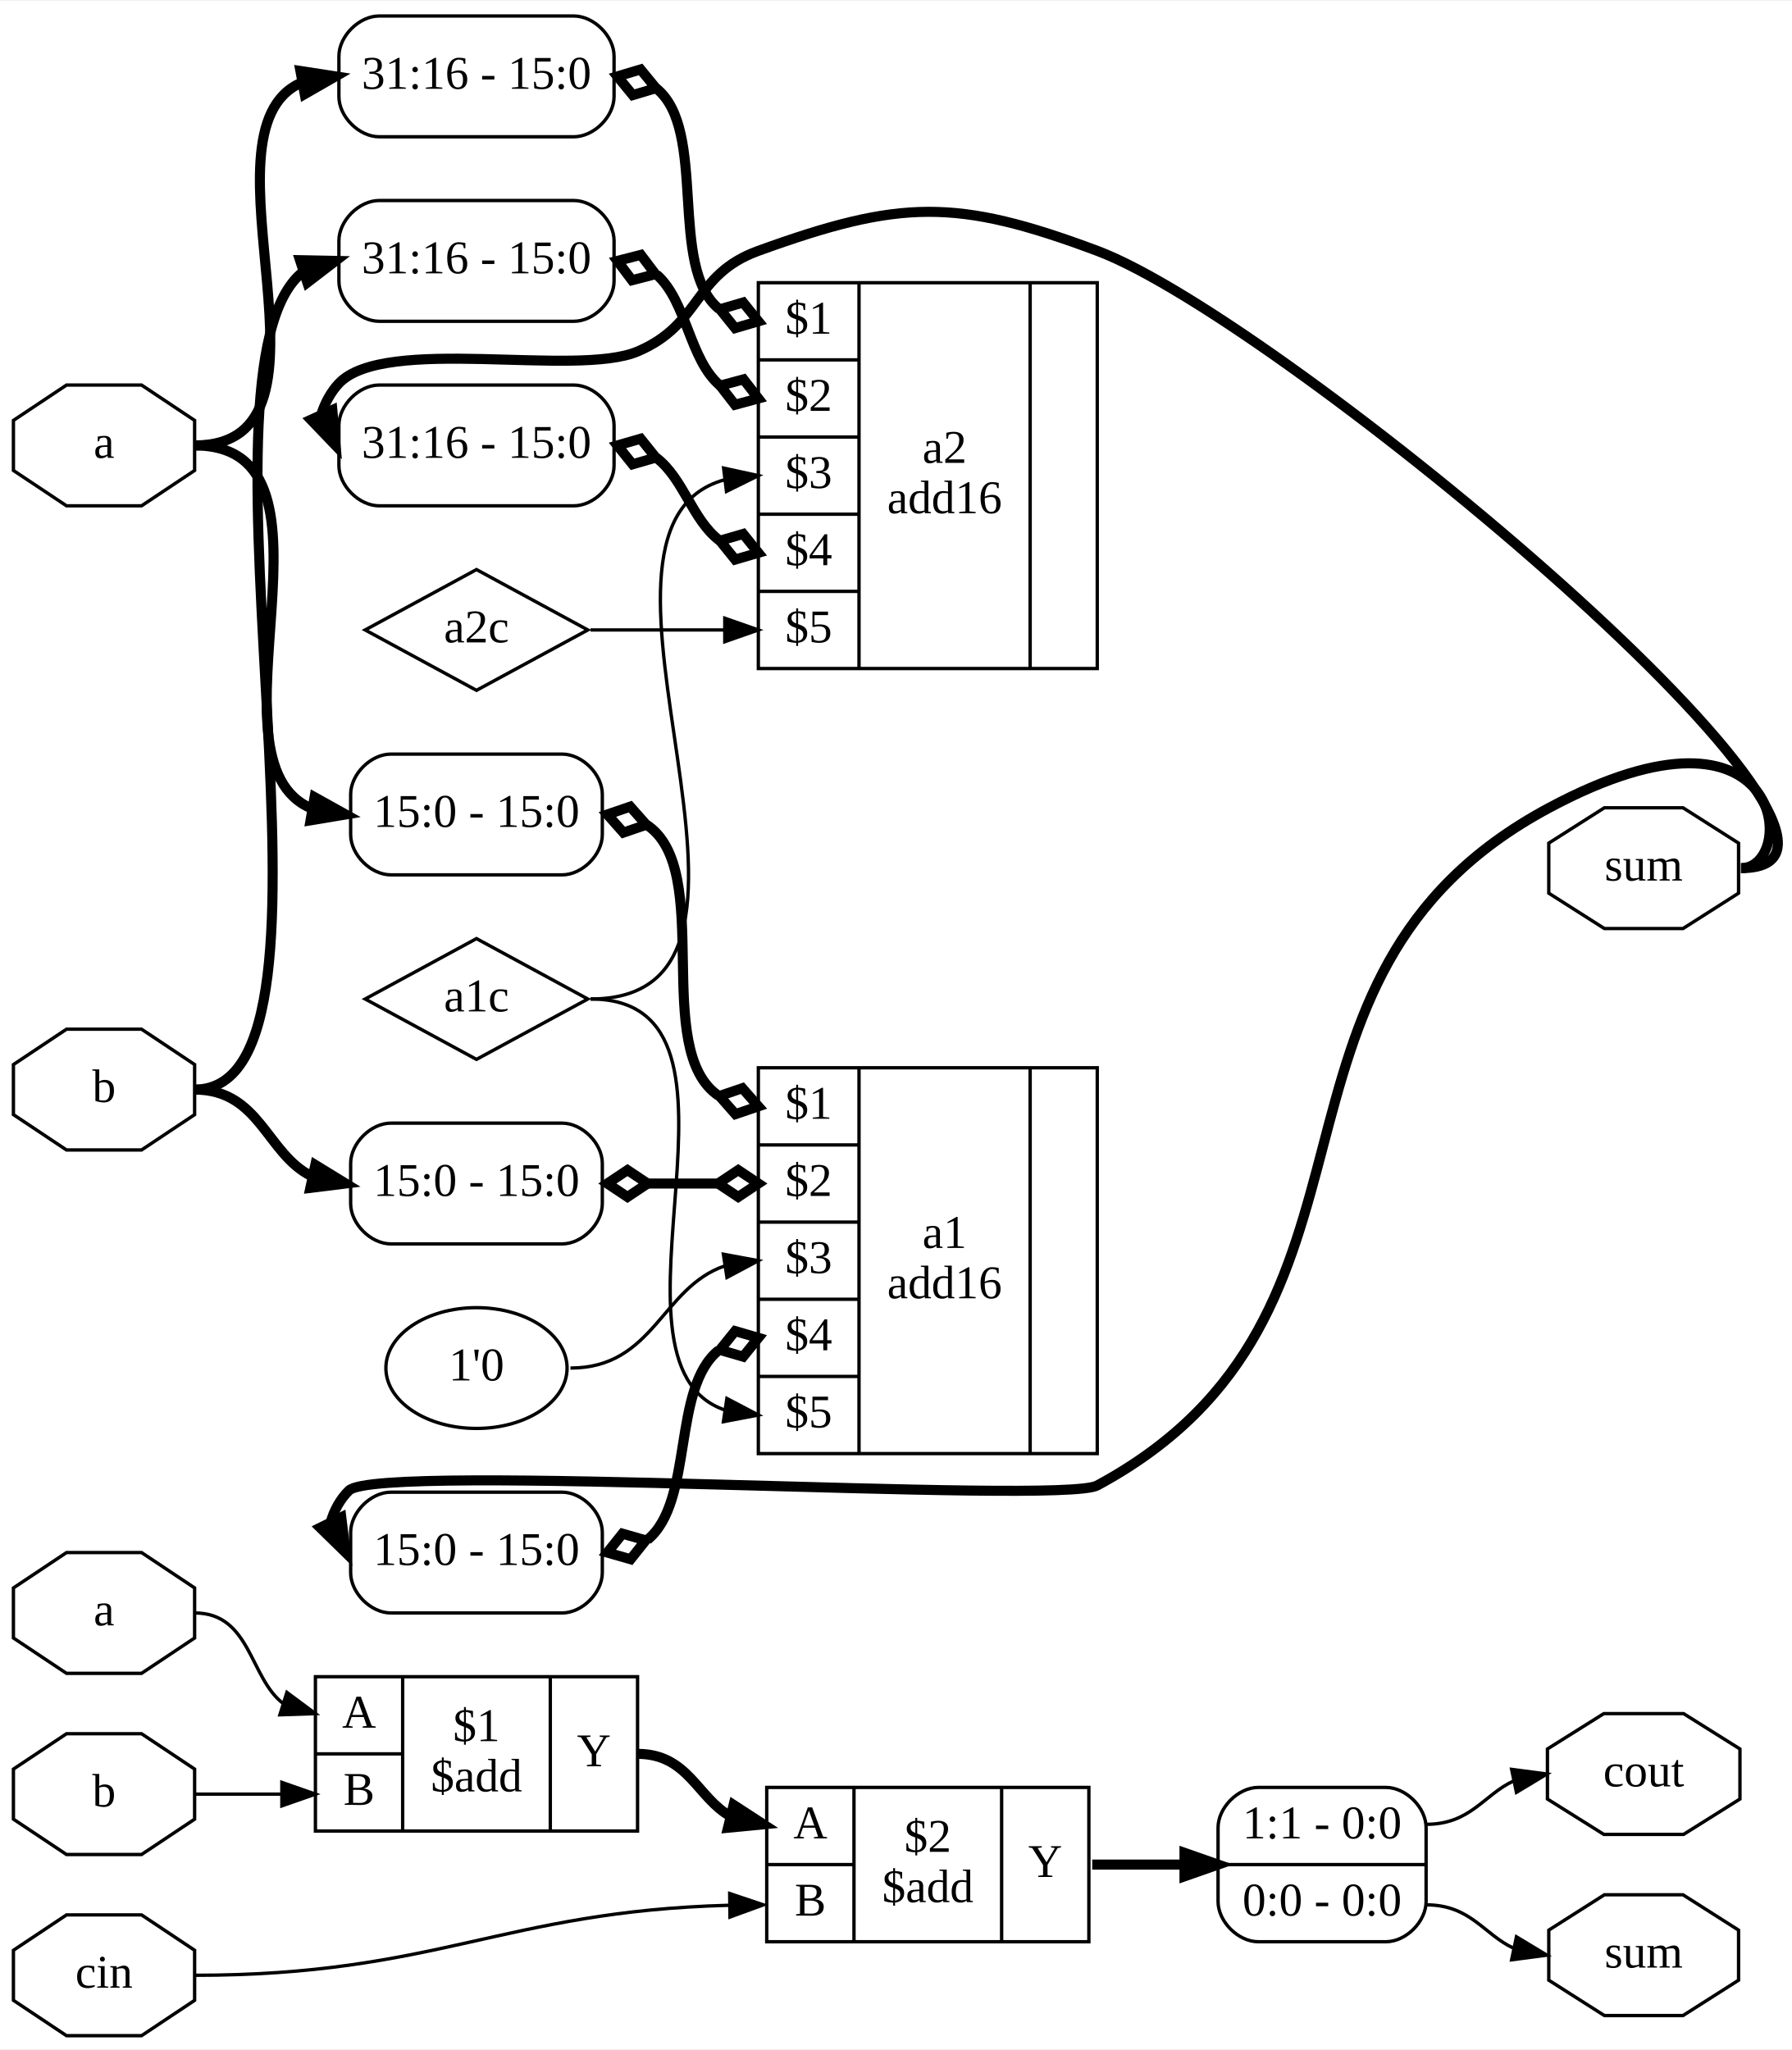
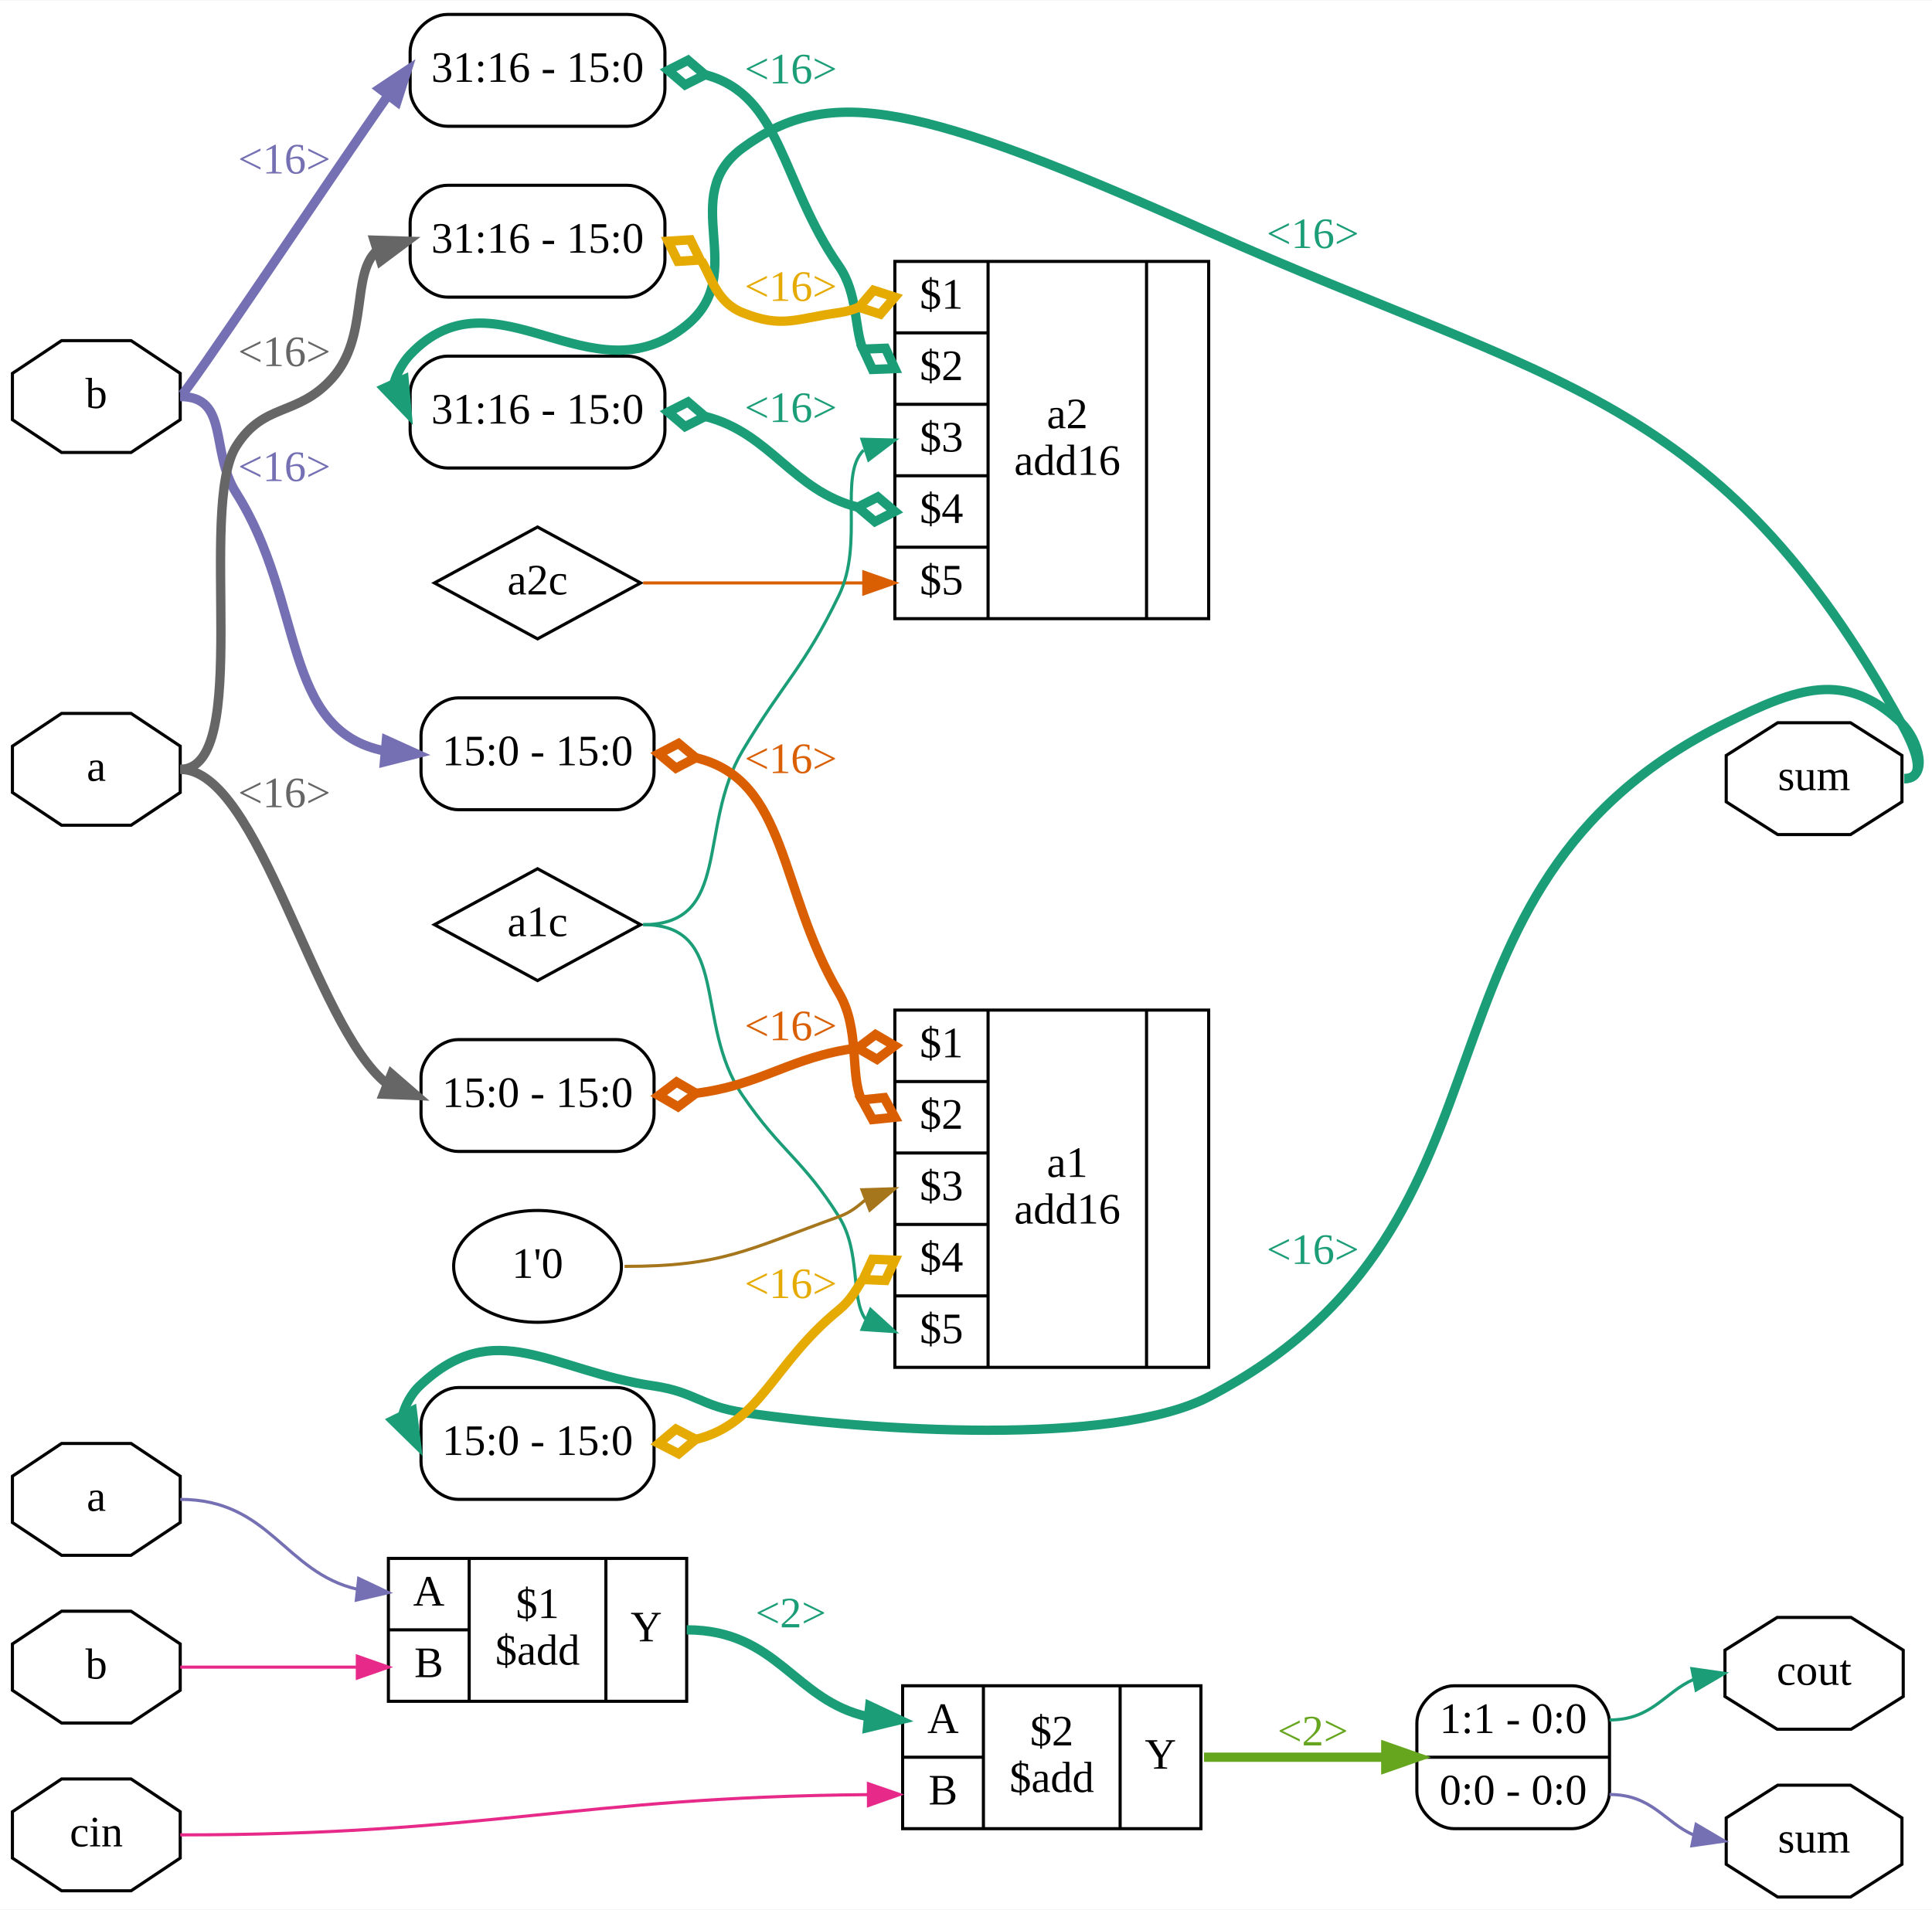
- <svg xmlns="http://www.w3.org/2000/svg" width="534pt" height="611pt" viewBox="0.00 0.00 534.03 610.50">
-   <g id="graph0" class="graph" transform="scale(1 1) rotate(0) translate(4 606.5)">
-     <polygon fill="white" stroke="transparent" points="-4,4 -4,-606.5 530.03,-606.5 530.03,4 -4,4" />
+ <svg xmlns="http://www.w3.org/2000/svg" width="622pt" height="615pt" viewBox="0.00 0.00 621.79 614.50">
+   <g id="graph0" class="graph" transform="scale(1 1) rotate(0) translate(4 610.5)">
+     <polygon fill="white" stroke="transparent" points="-4,4 -4,-610.5 617.79,-610.5 617.79,4 -4,4" />
    <g id="node1" class="node">
-       <polygon fill="none" stroke="black" points="54,-10.54 54,-25.46 38.18,-36 15.82,-36 0,-25.46 0,-10.54 15.82,0 38.18,0 54,-10.54" />
-       <text text-anchor="middle" x="27" y="-14.3" font-family="Times New Roman,serif" font-size="14.00">cin</text>
+       <polygon fill="none" stroke="black" points="54,-12.54 54,-27.46 38.18,-38 15.82,-38 0,-27.46 0,-12.54 15.82,-2 38.18,-2 54,-12.54" />
+       <text text-anchor="middle" x="27" y="-16.3" font-family="Times New Roman,serif" font-size="14.00">cin</text>
    </g>
    <g id="node6" class="node">
-       <polygon fill="none" stroke="black" points="224.5,-28 224.5,-74 320.5,-74 320.5,-28 224.5,-28" />
-       <text text-anchor="middle" x="237.5" y="-58.8" font-family="Times New Roman,serif" font-size="14.00">A</text>
-       <polyline fill="none" stroke="black" points="224.5,-51 250.5,-51 " />
-       <text text-anchor="middle" x="237.5" y="-35.8" font-family="Times New Roman,serif" font-size="14.00">B</text>
-       <polyline fill="none" stroke="black" points="250.5,-28 250.5,-74 " />
-       <text text-anchor="middle" x="272.5" y="-54.8" font-family="Times New Roman,serif" font-size="14.00">$2</text>
-       <text text-anchor="middle" x="272.5" y="-39.8" font-family="Times New Roman,serif" font-size="14.00">$add</text>
-       <polyline fill="none" stroke="black" points="294.5,-28 294.5,-74 " />
-       <text text-anchor="middle" x="307.5" y="-47.3" font-family="Times New Roman,serif" font-size="14.00">Y</text>
+       <polygon fill="none" stroke="black" points="286.5,-22 286.5,-68 382.5,-68 382.5,-22 286.5,-22" />
+       <text text-anchor="middle" x="299.5" y="-52.8" font-family="Times New Roman,serif" font-size="14.00">A</text>
+       <polyline fill="none" stroke="black" points="286.5,-45 312.5,-45 " />
+       <text text-anchor="middle" x="299.5" y="-29.8" font-family="Times New Roman,serif" font-size="14.00">B</text>
+       <polyline fill="none" stroke="black" points="312.5,-22 312.5,-68 " />
+       <text text-anchor="middle" x="334.5" y="-48.8" font-family="Times New Roman,serif" font-size="14.00">$2</text>
+       <text text-anchor="middle" x="334.5" y="-33.8" font-family="Times New Roman,serif" font-size="14.00">$add</text>
+       <polyline fill="none" stroke="black" points="356.5,-22 356.5,-68 " />
+       <text text-anchor="middle" x="369.5" y="-41.3" font-family="Times New Roman,serif" font-size="14.00">Y</text>
    </g>
    <g id="edge1" class="edge">
-       <path fill="none" stroke="black" d="M54,-18C126.35,-18 145.81,-37.08 213.2,-38.87" />
-       <polygon fill="black" stroke="black" points="213.46,-42.37 223.5,-39 213.55,-35.37 213.46,-42.37" />
+       <path fill="none" stroke="#e7298a" d="M54,-20C153.63,-20 180.68,-32.15 275.49,-32.96" />
+       <polygon fill="#e7298a" stroke="#e7298a" points="275.49,-36.46 285.5,-33 275.51,-29.46 275.49,-36.46" />
    </g>
    <g id="node2" class="node">
-       <polygon fill="none" stroke="black" points="54,-64.54 54,-79.46 38.18,-90 15.82,-90 0,-79.46 0,-64.54 15.82,-54 38.18,-54 54,-64.54" />
-       <text text-anchor="middle" x="27" y="-68.3" font-family="Times New Roman,serif" font-size="14.00">b</text>
+       <polygon fill="none" stroke="black" points="54,-66.54 54,-81.46 38.18,-92 15.82,-92 0,-81.46 0,-66.54 15.82,-56 38.18,-56 54,-66.54" />
+       <text text-anchor="middle" x="27" y="-70.3" font-family="Times New Roman,serif" font-size="14.00">b</text>
    </g>
    <g id="node7" class="node">
-       <polygon fill="none" stroke="black" points="90,-61 90,-107 186,-107 186,-61 90,-61" />
-       <text text-anchor="middle" x="103" y="-91.8" font-family="Times New Roman,serif" font-size="14.00">A</text>
-       <polyline fill="none" stroke="black" points="90,-84 116,-84 " />
-       <text text-anchor="middle" x="103" y="-68.8" font-family="Times New Roman,serif" font-size="14.00">B</text>
-       <polyline fill="none" stroke="black" points="116,-61 116,-107 " />
-       <text text-anchor="middle" x="138" y="-87.8" font-family="Times New Roman,serif" font-size="14.00">$1</text>
-       <text text-anchor="middle" x="138" y="-72.8" font-family="Times New Roman,serif" font-size="14.00">$add</text>
-       <polyline fill="none" stroke="black" points="160,-61 160,-107 " />
-       <text text-anchor="middle" x="173" y="-80.3" font-family="Times New Roman,serif" font-size="14.00">Y</text>
+       <polygon fill="none" stroke="black" points="121,-63 121,-109 217,-109 217,-63 121,-63" />
+       <text text-anchor="middle" x="134" y="-93.8" font-family="Times New Roman,serif" font-size="14.00">A</text>
+       <polyline fill="none" stroke="black" points="121,-86 147,-86 " />
+       <text text-anchor="middle" x="134" y="-70.8" font-family="Times New Roman,serif" font-size="14.00">B</text>
+       <polyline fill="none" stroke="black" points="147,-63 147,-109 " />
+       <text text-anchor="middle" x="169" y="-89.8" font-family="Times New Roman,serif" font-size="14.00">$1</text>
+       <text text-anchor="middle" x="169" y="-74.8" font-family="Times New Roman,serif" font-size="14.00">$add</text>
+       <polyline fill="none" stroke="black" points="191,-63 191,-109 " />
+       <text text-anchor="middle" x="204" y="-82.3" font-family="Times New Roman,serif" font-size="14.00">Y</text>
    </g>
    <g id="edge2" class="edge">
-       <path fill="none" stroke="black" d="M54,-72C66,-72 71.25,-72 79.87,-72" />
-       <polygon fill="black" stroke="black" points="80,-75.5 90,-72 80,-68.5 80,-75.5" />
+       <path fill="none" stroke="#e7298a" d="M54,-74C80.06,-74 89.01,-74 110.79,-74" />
+       <polygon fill="#e7298a" stroke="#e7298a" points="111,-77.5 121,-74 111,-70.5 111,-77.5" />
    </g>
    <g id="node3" class="node">
-       <polygon fill="none" stroke="black" points="54,-118.54 54,-133.46 38.18,-144 15.82,-144 0,-133.46 0,-118.54 15.82,-108 38.18,-108 54,-118.54" />
-       <text text-anchor="middle" x="27" y="-122.3" font-family="Times New Roman,serif" font-size="14.00">a</text>
+       <polygon fill="none" stroke="black" points="54,-120.54 54,-135.46 38.18,-146 15.82,-146 0,-135.46 0,-120.54 15.82,-110 38.18,-110 54,-120.54" />
+       <text text-anchor="middle" x="27" y="-124.3" font-family="Times New Roman,serif" font-size="14.00">a</text>
    </g>
    <g id="edge3" class="edge">
-       <path fill="none" stroke="black" d="M54,-126C70.76,-126 70.37,-106.57 80.43,-98.99" />
-       <polygon fill="black" stroke="black" points="81.5,-102.32 90,-96 79.41,-95.64 81.5,-102.32" />
+       <path fill="none" stroke="#7570b3" d="M54,-128C82.93,-128 87.58,-104.41 111.01,-99.07" />
+       <polygon fill="#7570b3" stroke="#7570b3" points="111.43,-102.54 121,-98 110.68,-95.58 111.43,-102.54" />
    </g>
    <g id="node4" class="node">
-       <polygon fill="none" stroke="black" points="514.53,-70.54 514.53,-85.46 497.73,-96 473.96,-96 457.16,-85.46 457.16,-70.54 473.96,-60 497.73,-60 514.53,-70.54" />
-       <text text-anchor="middle" x="485.84" y="-74.3" font-family="Times New Roman,serif" font-size="14.00">cout</text>
+       <polygon fill="none" stroke="black" points="608.53,-64.54 608.53,-79.46 591.73,-90 567.96,-90 551.16,-79.46 551.16,-64.54 567.96,-54 591.73,-54 608.53,-64.54" />
+       <text text-anchor="middle" x="579.84" y="-68.3" font-family="Times New Roman,serif" font-size="14.00">cout</text>
    </g>
    <g id="node5" class="node">
-       <polygon fill="none" stroke="black" points="514.12,-16.54 514.12,-31.46 497.56,-42 474.13,-42 457.56,-31.46 457.56,-16.54 474.13,-6 497.56,-6 514.12,-16.54" />
-       <text text-anchor="middle" x="485.84" y="-20.3" font-family="Times New Roman,serif" font-size="14.00">sum</text>
+       <polygon fill="none" stroke="black" points="608.12,-10.54 608.12,-25.46 591.56,-36 568.13,-36 551.56,-25.46 551.56,-10.54 568.13,0 591.56,0 608.12,-10.54" />
+       <text text-anchor="middle" x="579.84" y="-14.3" font-family="Times New Roman,serif" font-size="14.00">sum</text>
    </g>
    <g id="node8" class="node">
-       <path fill="none" stroke="black" d="M371,-28C371,-28 409,-28 409,-28 415,-28 421,-34 421,-40 421,-40 421,-62 421,-62 421,-68 415,-74 409,-74 409,-74 371,-74 371,-74 365,-74 359,-68 359,-62 359,-62 359,-40 359,-40 359,-34 365,-28 371,-28" />
-       <text text-anchor="middle" x="390" y="-58.8" font-family="Times New Roman,serif" font-size="14.00">1:1 - 0:0</text>
-       <polyline fill="none" stroke="black" points="359,-51 421,-51 " />
-       <text text-anchor="middle" x="390" y="-35.8" font-family="Times New Roman,serif" font-size="14.00">0:0 - 0:0</text>
+       <path fill="none" stroke="black" d="M464,-22C464,-22 502,-22 502,-22 508,-22 514,-28 514,-34 514,-34 514,-56 514,-56 514,-62 508,-68 502,-68 502,-68 464,-68 464,-68 458,-68 452,-62 452,-56 452,-56 452,-34 452,-34 452,-28 458,-22 464,-22" />
+       <text text-anchor="middle" x="483" y="-52.8" font-family="Times New Roman,serif" font-size="14.00">1:1 - 0:0</text>
+       <polyline fill="none" stroke="black" points="452,-45 514,-45 " />
+       <text text-anchor="middle" x="483" y="-29.8" font-family="Times New Roman,serif" font-size="14.00">0:0 - 0:0</text>
    </g>
    <g id="edge4" class="edge">
-       <path fill="none" stroke="black" stroke-width="3" d="M321.5,-51C334.13,-51 339.58,-51 348.74,-51" />
-       <polygon fill="black" stroke="black" stroke-width="3" points="349,-54.5 359,-51 349,-47.5 349,-54.5" />
+       <path fill="none" stroke="#66a61e" stroke-width="3" d="M383.5,-45C410.26,-45 419.38,-45 441.86,-45" />
+       <polygon fill="#66a61e" stroke="#66a61e" stroke-width="3" points="442,-48.5 452,-45 442,-41.5 442,-48.5" />
+       <text text-anchor="middle" x="418.5" y="-48.8" font-family="Times New Roman,serif" font-size="14.00" fill="#66a61e">&lt;2&gt;</text>
    </g>
    <g id="edge5" class="edge">
-       <path fill="none" stroke="black" stroke-width="3" d="M186,-84C201.07,-84 203.81,-70.92 213.68,-65.41" />
-       <polygon fill="black" stroke="black" stroke-width="3" points="214.62,-68.78 223.5,-63 212.95,-61.98 214.62,-68.78" />
+       <path fill="none" stroke="#1b9e77" stroke-width="3" d="M217,-86C246.32,-86 251.51,-63.2 275.36,-58.03" />
+       <polygon fill="#1b9e77" stroke="#1b9e77" stroke-width="3" points="275.91,-61.49 285.5,-57 275.2,-54.53 275.91,-61.49" />
+       <text text-anchor="middle" x="250.5" y="-86.8" font-family="Times New Roman,serif" font-size="14.00" fill="#1b9e77">&lt;2&gt;</text>
    </g>
    <g id="edge6" class="edge">
-       <path fill="none" stroke="black" d="M421,-63C434.27,-63 438.16,-71.79 447.04,-75.91" />
-       <polygon fill="black" stroke="black" points="446.49,-79.38 457,-78 447.93,-72.53 446.49,-79.38" />
+       <path fill="none" stroke="#1b9e77" d="M514,-57C527.72,-57 531.74,-65.97 541.06,-70.04" />
+       <polygon fill="#1b9e77" stroke="#1b9e77" points="540.51,-73.5 551,-72 541.87,-66.63 540.51,-73.5" />
    </g>
    <g id="edge7" class="edge">
-       <path fill="none" stroke="black" d="M421,-39C434.27,-39 438.16,-30.21 447.04,-26.09" />
-       <polygon fill="black" stroke="black" points="447.93,-29.47 457,-24 446.49,-22.62 447.93,-29.47" />
+       <path fill="none" stroke="#7570b3" d="M514,-33C527.72,-33 531.74,-24.03 541.06,-19.96" />
+       <polygon fill="#7570b3" stroke="#7570b3" points="541.87,-23.37 551,-18 540.51,-16.5 541.87,-23.37" />
    </g>
    <g id="node9" class="node">
-       <polygon fill="none" stroke="black" points="54,-274.54 54,-289.46 38.18,-300 15.82,-300 0,-289.46 0,-274.54 15.82,-264 38.18,-264 54,-274.54" />
-       <text text-anchor="middle" x="27" y="-278.3" font-family="Times New Roman,serif" font-size="14.00">b</text>
+       <polygon fill="none" stroke="black" points="54,-475.54 54,-490.46 38.18,-501 15.82,-501 0,-490.46 0,-475.54 15.82,-465 38.18,-465 54,-475.54" />
+       <text text-anchor="middle" x="27" y="-479.3" font-family="Times New Roman,serif" font-size="14.00">b</text>
    </g>
    <g id="node18" class="node">
-       <path fill="none" stroke="black" d="M109,-511C109,-511 167,-511 167,-511 173,-511 179,-517 179,-523 179,-523 179,-535 179,-535 179,-541 173,-547 167,-547 167,-547 109,-547 109,-547 103,-547 97,-541 97,-535 97,-535 97,-523 97,-523 97,-517 103,-511 109,-511" />
-       <text text-anchor="middle" x="138" y="-525.3" font-family="Times New Roman,serif" font-size="14.00">31:16 - 15:0</text>
+       <path fill="none" stroke="black" d="M140,-570C140,-570 198,-570 198,-570 204,-570 210,-576 210,-582 210,-582 210,-594 210,-594 210,-600 204,-606 198,-606 198,-606 140,-606 140,-606 134,-606 128,-600 128,-594 128,-594 128,-582 128,-582 128,-576 134,-570 140,-570" />
+       <text text-anchor="middle" x="169" y="-584.3" font-family="Times New Roman,serif" font-size="14.00">31:16 - 15:0</text>
    </g>
    <g id="edge13" class="edge">
-       <path fill="none" stroke="black" stroke-width="3" d="M54,-282C105.98,-282 48.98,-497.28 86.49,-525.88" />
-       <polygon fill="black" stroke="black" stroke-width="3" points="85.41,-529.21 96,-529 87.59,-522.55 85.41,-529.21" />
+       <path fill="none" stroke="#7570b3" stroke-width="3" d="M54,-483C55.47,-483 103.35,-555.01 120.77,-579.76" />
+       <polygon fill="#7570b3" stroke="#7570b3" stroke-width="3" points="118.18,-582.13 127,-588 123.76,-577.91 118.18,-582.13" />
+       <text text-anchor="middle" x="87.5" y="-554.8" font-family="Times New Roman,serif" font-size="14.00" fill="#7570b3">&lt;16&gt;</text>
    </g>
    <g id="node19" class="node">
-       <path fill="none" stroke="black" d="M112.5,-236C112.5,-236 163.5,-236 163.5,-236 169.5,-236 175.5,-242 175.5,-248 175.5,-248 175.5,-260 175.5,-260 175.5,-266 169.5,-272 163.5,-272 163.5,-272 112.5,-272 112.5,-272 106.5,-272 100.5,-266 100.5,-260 100.5,-260 100.5,-248 100.5,-248 100.5,-242 106.5,-236 112.5,-236" />
-       <text text-anchor="middle" x="138" y="-250.3" font-family="Times New Roman,serif" font-size="14.00">15:0 - 15:0</text>
+       <path fill="none" stroke="black" d="M143.5,-350C143.5,-350 194.5,-350 194.5,-350 200.5,-350 206.5,-356 206.5,-362 206.5,-362 206.5,-374 206.5,-374 206.5,-380 200.5,-386 194.5,-386 194.5,-386 143.5,-386 143.5,-386 137.5,-386 131.5,-380 131.5,-374 131.5,-374 131.5,-362 131.5,-362 131.5,-356 137.5,-350 143.5,-350" />
+       <text text-anchor="middle" x="169" y="-364.3" font-family="Times New Roman,serif" font-size="14.00">15:0 - 15:0</text>
    </g>
    <g id="edge14" class="edge">
-       <path fill="none" stroke="black" stroke-width="3" d="M54,-282C73.51,-282 75.41,-262.8 88.87,-256.2" />
-       <polygon fill="black" stroke="black" stroke-width="3" points="89.97,-259.54 99,-254 88.49,-252.7 89.97,-259.54" />
+       <path fill="none" stroke="#7570b3" stroke-width="3" d="M54,-483C69.93,-483 63.47,-465.45 72,-452 94.3,-416.83 86.3,-375.45 119.94,-368.89" />
+       <polygon fill="#7570b3" stroke="#7570b3" stroke-width="3" points="120.35,-372.37 130,-368 119.73,-365.4 120.35,-372.37" />
+       <text text-anchor="middle" x="87.5" y="-455.8" font-family="Times New Roman,serif" font-size="14.00" fill="#7570b3">&lt;16&gt;</text>
    </g>
    <g id="node10" class="node">
-       <polygon fill="none" stroke="black" points="54,-466.54 54,-481.46 38.18,-492 15.82,-492 0,-481.46 0,-466.54 15.82,-456 38.18,-456 54,-466.54" />
-       <text text-anchor="middle" x="27" y="-470.3" font-family="Times New Roman,serif" font-size="14.00">a</text>
+       <polygon fill="none" stroke="black" points="54,-355.54 54,-370.46 38.18,-381 15.82,-381 0,-370.46 0,-355.54 15.82,-345 38.18,-345 54,-355.54" />
+       <text text-anchor="middle" x="27" y="-359.3" font-family="Times New Roman,serif" font-size="14.00">a</text>
    </g>
    <g id="node20" class="node">
-       <path fill="none" stroke="black" d="M109,-566C109,-566 167,-566 167,-566 173,-566 179,-572 179,-578 179,-578 179,-590 179,-590 179,-596 173,-602 167,-602 167,-602 109,-602 109,-602 103,-602 97,-596 97,-590 97,-590 97,-578 97,-578 97,-572 103,-566 109,-566" />
-       <text text-anchor="middle" x="138" y="-580.3" font-family="Times New Roman,serif" font-size="14.00">31:16 - 15:0</text>
+       <path fill="none" stroke="black" d="M140,-515C140,-515 198,-515 198,-515 204,-515 210,-521 210,-527 210,-527 210,-539 210,-539 210,-545 204,-551 198,-551 198,-551 140,-551 140,-551 134,-551 128,-545 128,-539 128,-539 128,-527 128,-527 128,-521 134,-515 140,-515" />
+       <text text-anchor="middle" x="169" y="-529.3" font-family="Times New Roman,serif" font-size="14.00">31:16 - 15:0</text>
    </g>
    <g id="edge15" class="edge">
-       <path fill="none" stroke="black" stroke-width="3" d="M54,-474C102.24,-474 52.76,-567.48 85.73,-582.09" />
-       <polygon fill="black" stroke="black" stroke-width="3" points="85.53,-585.61 96,-584 86.81,-578.73 85.53,-585.61" />
+       <path fill="none" stroke="#666666" stroke-width="3" d="M54,-363C77.45,-363 59.49,-447.16 72,-467 81.01,-481.29 91.78,-476.37 103,-489 114.79,-502.27 108.89,-522.33 117.27,-529.93" />
+       <polygon fill="#666666" stroke="#666666" stroke-width="3" points="116.41,-533.33 127,-533 118.51,-526.66 116.41,-533.33" />
+       <text text-anchor="middle" x="87.5" y="-492.8" font-family="Times New Roman,serif" font-size="14.00" fill="#666666">&lt;16&gt;</text>
    </g>
    <g id="node21" class="node">
-       <path fill="none" stroke="black" d="M112.5,-346C112.5,-346 163.5,-346 163.5,-346 169.5,-346 175.5,-352 175.5,-358 175.5,-358 175.5,-370 175.5,-370 175.5,-376 169.5,-382 163.5,-382 163.5,-382 112.5,-382 112.5,-382 106.5,-382 100.5,-376 100.5,-370 100.5,-370 100.5,-358 100.5,-358 100.5,-352 106.5,-346 112.5,-346" />
-       <text text-anchor="middle" x="138" y="-360.3" font-family="Times New Roman,serif" font-size="14.00">15:0 - 15:0</text>
+       <path fill="none" stroke="black" d="M143.5,-240C143.5,-240 194.5,-240 194.5,-240 200.5,-240 206.5,-246 206.5,-252 206.5,-252 206.5,-264 206.5,-264 206.5,-270 200.5,-276 194.5,-276 194.5,-276 143.5,-276 143.5,-276 137.5,-276 131.5,-270 131.5,-264 131.5,-264 131.5,-252 131.5,-252 131.5,-246 137.5,-240 143.5,-240" />
+       <text text-anchor="middle" x="169" y="-254.3" font-family="Times New Roman,serif" font-size="14.00">15:0 - 15:0</text>
    </g>
    <g id="edge16" class="edge">
-       <path fill="none" stroke="black" stroke-width="3" d="M54,-474C102.9,-474 54.56,-379.72 89.02,-365.73" />
-       <polygon fill="black" stroke="black" stroke-width="3" points="89.74,-369.15 99,-364 88.55,-362.26 89.74,-369.15" />
+       <path fill="none" stroke="#666666" stroke-width="3" d="M54,-363C79.54,-363 96.9,-280.44 120.58,-261.74" />
+       <polygon fill="#666666" stroke="#666666" stroke-width="3" points="122,-264.94 130,-258 119.41,-258.43 122,-264.94" />
+       <text text-anchor="middle" x="87.5" y="-350.8" font-family="Times New Roman,serif" font-size="14.00" fill="#666666">&lt;16&gt;</text>
    </g>
    <g id="node11" class="node">
-       <polygon fill="none" stroke="black" points="514.12,-340.54 514.12,-355.46 497.56,-366 474.13,-366 457.56,-355.46 457.56,-340.54 474.13,-330 497.56,-330 514.12,-340.54" />
-       <text text-anchor="middle" x="485.84" y="-344.3" font-family="Times New Roman,serif" font-size="14.00">sum</text>
+       <polygon fill="none" stroke="black" points="608.12,-352.54 608.12,-367.46 591.56,-378 568.13,-378 551.56,-367.46 551.56,-352.54 568.13,-342 591.56,-342 608.12,-352.54" />
+       <text text-anchor="middle" x="579.84" y="-356.3" font-family="Times New Roman,serif" font-size="14.00">sum</text>
    </g>
    <g id="node16" class="node">
-       <path fill="none" stroke="black" d="M109,-456C109,-456 167,-456 167,-456 173,-456 179,-462 179,-468 179,-468 179,-480 179,-480 179,-486 173,-492 167,-492 167,-492 109,-492 109,-492 103,-492 97,-486 97,-480 97,-480 97,-468 97,-468 97,-462 103,-456 109,-456" />
-       <text text-anchor="middle" x="138" y="-470.3" font-family="Times New Roman,serif" font-size="14.00">31:16 - 15:0</text>
+       <path fill="none" stroke="black" d="M140,-460C140,-460 198,-460 198,-460 204,-460 210,-466 210,-472 210,-472 210,-484 210,-484 210,-490 204,-496 198,-496 198,-496 140,-496 140,-496 134,-496 128,-490 128,-484 128,-484 128,-472 128,-472 128,-466 134,-460 140,-460" />
+       <text text-anchor="middle" x="169" y="-474.3" font-family="Times New Roman,serif" font-size="14.00">31:16 - 15:0</text>
    </g>
    <g id="edge11" class="edge">
-       <path fill="none" stroke="black" stroke-width="3" d="M514.84,-348C573.91,-348 378.33,-511.3 323,-532 280.96,-547.73 264.21,-547.28 222,-532 202.42,-524.91 205.18,-510.12 186,-502 167.68,-494.24 110.69,-506.93 97,-492.5 94.7,-490.07 92.74,-486.57 91.78,-483.25" />
-       <polygon fill="black" stroke="black" stroke-width="3" points="95.04,-484.55 96,-474 88.67,-481.65 95.04,-484.55" />
+       <path fill="none" stroke="#1b9e77" stroke-width="3" d="M608.84,-360C616.86,-360 611.72,-370.99 607.84,-378 549.13,-484.27 495.86,-486.5 385,-536 291.29,-577.84 263.04,-583.55 235,-563 213.57,-547.3 237.56,-522.82 217,-506 186.21,-480.81 155.38,-525.36 128,-496.5 125.7,-494.07 123.74,-490.57 122.78,-487.25" />
+       <polygon fill="#1b9e77" stroke="#1b9e77" stroke-width="3" points="126.04,-488.55 127,-478 119.67,-485.65 126.04,-488.55" />
+       <text text-anchor="middle" x="418.5" y="-530.8" font-family="Times New Roman,serif" font-size="14.00" fill="#1b9e77">&lt;16&gt;</text>
    </g>
    <g id="node17" class="node">
-       <path fill="none" stroke="black" d="M112.5,-126C112.5,-126 163.5,-126 163.5,-126 169.5,-126 175.5,-132 175.5,-138 175.5,-138 175.5,-150 175.5,-150 175.5,-156 169.5,-162 163.5,-162 163.5,-162 112.5,-162 112.5,-162 106.5,-162 100.5,-156 100.5,-150 100.5,-150 100.5,-138 100.5,-138 100.5,-132 106.5,-126 112.5,-126" />
-       <text text-anchor="middle" x="138" y="-140.3" font-family="Times New Roman,serif" font-size="14.00">15:0 - 15:0</text>
+       <path fill="none" stroke="black" d="M143.5,-128C143.5,-128 194.5,-128 194.5,-128 200.5,-128 206.5,-134 206.5,-140 206.5,-140 206.5,-152 206.5,-152 206.5,-158 200.5,-164 194.5,-164 194.5,-164 143.5,-164 143.5,-164 137.5,-164 131.5,-158 131.5,-152 131.5,-152 131.5,-140 131.5,-140 131.5,-134 137.5,-128 143.5,-128" />
+       <text text-anchor="middle" x="169" y="-142.3" font-family="Times New Roman,serif" font-size="14.00">15:0 - 15:0</text>
    </g>
    <g id="edge12" class="edge">
-       <path fill="none" stroke="black" stroke-width="3" d="M514.84,-348C531.72,-348 528.87,-404.08 457.7,-366 362.56,-315.09 417.97,-215.23 323,-164 312.1,-158.12 108.97,-171.05 100,-162.5 97.49,-160.1 95.45,-156.44 94.55,-153" />
-       <polygon fill="black" stroke="black" stroke-width="3" points="97.71,-154.52 99,-144 91.43,-151.41 97.71,-154.52" />
+       <path fill="none" stroke="#1b9e77" stroke-width="3" d="M608.84,-360C616.86,-360 613.66,-372.49 607.84,-378 589.72,-395.15 574.08,-389.03 551.7,-378 442.61,-324.24 492.94,-217.04 385,-161 354.25,-145.04 276.39,-149.96 235,-156 221.92,-157.91 219.58,-162.59 206.5,-164.5 173.3,-169.35 155.36,-187.58 131,-164.5 128.48,-162.11 126.44,-158.44 125.55,-155" />
+       <polygon fill="#1b9e77" stroke="#1b9e77" stroke-width="3" points="128.7,-156.52 130,-146 122.43,-153.41 128.7,-156.52" />
+       <text text-anchor="middle" x="418.5" y="-203.8" font-family="Times New Roman,serif" font-size="14.00" fill="#1b9e77">&lt;16&gt;</text>
    </g>
    <g id="node12" class="node">
-       <polygon fill="none" stroke="black" points="138,-437 104.82,-419 138,-401 171.18,-419 138,-437" />
-       <text text-anchor="middle" x="138" y="-415.3" font-family="Times New Roman,serif" font-size="14.00">a2c</text>
+       <polygon fill="none" stroke="black" points="169,-441 135.82,-423 169,-405 202.18,-423 169,-441" />
+       <text text-anchor="middle" x="169" y="-419.3" font-family="Times New Roman,serif" font-size="14.00">a2c</text>
    </g>
    <g id="node13" class="node">
-       <polygon fill="none" stroke="black" points="222,-407.5 222,-522.5 323,-522.5 323,-407.5 222,-407.5" />
-       <text text-anchor="middle" x="237" y="-507.3" font-family="Times New Roman,serif" font-size="14.00">$1</text>
-       <polyline fill="none" stroke="black" points="222,-499.5 252,-499.5 " />
-       <text text-anchor="middle" x="237" y="-484.3" font-family="Times New Roman,serif" font-size="14.00">$2</text>
-       <polyline fill="none" stroke="black" points="222,-476.5 252,-476.5 " />
-       <text text-anchor="middle" x="237" y="-461.3" font-family="Times New Roman,serif" font-size="14.00">$3</text>
-       <polyline fill="none" stroke="black" points="222,-453.5 252,-453.5 " />
-       <text text-anchor="middle" x="237" y="-438.3" font-family="Times New Roman,serif" font-size="14.00">$4</text>
-       <polyline fill="none" stroke="black" points="222,-430.5 252,-430.5 " />
-       <text text-anchor="middle" x="237" y="-415.3" font-family="Times New Roman,serif" font-size="14.00">$5</text>
-       <polyline fill="none" stroke="black" points="252,-407.5 252,-522.5 " />
-       <text text-anchor="middle" x="277.5" y="-468.8" font-family="Times New Roman,serif" font-size="14.00">a2</text>
-       <text text-anchor="middle" x="277.5" y="-453.8" font-family="Times New Roman,serif" font-size="14.00">add16</text>
-       <polyline fill="none" stroke="black" points="303,-407.5 303,-522.5 " />
-       <text text-anchor="middle" x="313" y="-461.3" font-family="Times New Roman,serif" font-size="14.00"> </text>
+       <polygon fill="none" stroke="black" points="284,-411.5 284,-526.5 385,-526.5 385,-411.5 284,-411.5" />
+       <text text-anchor="middle" x="299" y="-511.3" font-family="Times New Roman,serif" font-size="14.00">$1</text>
+       <polyline fill="none" stroke="black" points="284,-503.5 314,-503.5 " />
+       <text text-anchor="middle" x="299" y="-488.3" font-family="Times New Roman,serif" font-size="14.00">$2</text>
+       <polyline fill="none" stroke="black" points="284,-480.5 314,-480.5 " />
+       <text text-anchor="middle" x="299" y="-465.3" font-family="Times New Roman,serif" font-size="14.00">$3</text>
+       <polyline fill="none" stroke="black" points="284,-457.5 314,-457.5 " />
+       <text text-anchor="middle" x="299" y="-442.3" font-family="Times New Roman,serif" font-size="14.00">$4</text>
+       <polyline fill="none" stroke="black" points="284,-434.5 314,-434.5 " />
+       <text text-anchor="middle" x="299" y="-419.3" font-family="Times New Roman,serif" font-size="14.00">$5</text>
+       <polyline fill="none" stroke="black" points="314,-411.5 314,-526.5 " />
+       <text text-anchor="middle" x="339.5" y="-472.8" font-family="Times New Roman,serif" font-size="14.00">a2</text>
+       <text text-anchor="middle" x="339.5" y="-457.8" font-family="Times New Roman,serif" font-size="14.00">add16</text>
+       <polyline fill="none" stroke="black" points="365,-411.5 365,-526.5 " />
+       <text text-anchor="middle" x="375" y="-465.3" font-family="Times New Roman,serif" font-size="14.00"> </text>
    </g>
    <g id="edge8" class="edge">
-       <path fill="none" stroke="black" d="M172,-419C190.4,-419 197.38,-419 211.85,-419" />
-       <polygon fill="black" stroke="black" points="212,-422.5 222,-419 212,-415.5 212,-422.5" />
+       <path fill="none" stroke="#d95f02" d="M203,-423C235.34,-423 245.89,-423 273.81,-423" />
+       <polygon fill="#d95f02" stroke="#d95f02" points="274,-426.5 284,-423 274,-419.5 274,-426.5" />
    </g>
    <g id="node14" class="node">
-       <polygon fill="none" stroke="black" points="138,-327 104.82,-309 138,-291 171.18,-309 138,-327" />
-       <text text-anchor="middle" x="138" y="-305.3" font-family="Times New Roman,serif" font-size="14.00">a1c</text>
+       <polygon fill="none" stroke="black" points="169,-331 135.82,-313 169,-295 202.18,-313 169,-331" />
+       <text text-anchor="middle" x="169" y="-309.3" font-family="Times New Roman,serif" font-size="14.00">a1c</text>
    </g>
    <g id="edge9" class="edge">
-       <path fill="none" stroke="black" d="M172,-309C240.97,-309 158.81,-448.98 211.84,-463.74" />
-       <polygon fill="black" stroke="black" points="211.65,-467.25 222,-465 212.5,-460.3 211.65,-467.25" />
+       <path fill="none" stroke="#1b9e77" d="M203,-313C231.67,-313 220.33,-344.37 235,-369 248.38,-391.47 254.62,-395.46 266,-419 274.19,-435.94 265.76,-457.63 273.95,-465.75" />
+       <polygon fill="#1b9e77" stroke="#1b9e77" points="273.41,-469.25 284,-469 275.56,-462.59 273.41,-469.25" />
    </g>
    <g id="node15" class="node">
-       <polygon fill="none" stroke="black" points="222,-173.5 222,-288.5 323,-288.5 323,-173.5 222,-173.5" />
-       <text text-anchor="middle" x="237" y="-273.3" font-family="Times New Roman,serif" font-size="14.00">$1</text>
-       <polyline fill="none" stroke="black" points="222,-265.5 252,-265.5 " />
-       <text text-anchor="middle" x="237" y="-250.3" font-family="Times New Roman,serif" font-size="14.00">$2</text>
-       <polyline fill="none" stroke="black" points="222,-242.5 252,-242.5 " />
-       <text text-anchor="middle" x="237" y="-227.3" font-family="Times New Roman,serif" font-size="14.00">$3</text>
-       <polyline fill="none" stroke="black" points="222,-219.5 252,-219.5 " />
-       <text text-anchor="middle" x="237" y="-204.3" font-family="Times New Roman,serif" font-size="14.00">$4</text>
-       <polyline fill="none" stroke="black" points="222,-196.5 252,-196.5 " />
-       <text text-anchor="middle" x="237" y="-181.3" font-family="Times New Roman,serif" font-size="14.00">$5</text>
-       <polyline fill="none" stroke="black" points="252,-173.5 252,-288.5 " />
-       <text text-anchor="middle" x="277.5" y="-234.8" font-family="Times New Roman,serif" font-size="14.00">a1</text>
-       <text text-anchor="middle" x="277.5" y="-219.8" font-family="Times New Roman,serif" font-size="14.00">add16</text>
-       <polyline fill="none" stroke="black" points="303,-173.5 303,-288.5 " />
-       <text text-anchor="middle" x="313" y="-227.3" font-family="Times New Roman,serif" font-size="14.00"> </text>
+       <polygon fill="none" stroke="black" points="284,-170.5 284,-285.5 385,-285.5 385,-170.5 284,-170.5" />
+       <text text-anchor="middle" x="299" y="-270.3" font-family="Times New Roman,serif" font-size="14.00">$1</text>
+       <polyline fill="none" stroke="black" points="284,-262.5 314,-262.5 " />
+       <text text-anchor="middle" x="299" y="-247.3" font-family="Times New Roman,serif" font-size="14.00">$2</text>
+       <polyline fill="none" stroke="black" points="284,-239.5 314,-239.5 " />
+       <text text-anchor="middle" x="299" y="-224.3" font-family="Times New Roman,serif" font-size="14.00">$3</text>
+       <polyline fill="none" stroke="black" points="284,-216.5 314,-216.5 " />
+       <text text-anchor="middle" x="299" y="-201.3" font-family="Times New Roman,serif" font-size="14.00">$4</text>
+       <polyline fill="none" stroke="black" points="284,-193.5 314,-193.5 " />
+       <text text-anchor="middle" x="299" y="-178.3" font-family="Times New Roman,serif" font-size="14.00">$5</text>
+       <polyline fill="none" stroke="black" points="314,-170.5 314,-285.5 " />
+       <text text-anchor="middle" x="339.5" y="-231.8" font-family="Times New Roman,serif" font-size="14.00">a1</text>
+       <text text-anchor="middle" x="339.5" y="-216.8" font-family="Times New Roman,serif" font-size="14.00">add16</text>
+       <polyline fill="none" stroke="black" points="365,-170.5 365,-285.5 " />
+       <text text-anchor="middle" x="375" y="-224.3" font-family="Times New Roman,serif" font-size="14.00"> </text>
    </g>
    <g id="edge10" class="edge">
-       <path fill="none" stroke="black" d="M172,-309C227.59,-309 170.92,-200.47 212.04,-186.48" />
-       <polygon fill="black" stroke="black" points="212.62,-189.93 222,-185 211.59,-183.01 212.62,-189.93" />
+       <path fill="none" stroke="#1b9e77" d="M203,-313C231.28,-313 219.05,-281.35 235,-258 247.49,-239.72 254.2,-237.73 266,-219 273.16,-207.64 269.65,-193.01 274.52,-186.04" />
+       <polygon fill="#1b9e77" stroke="#1b9e77" points="276.17,-189.14 284,-182 273.43,-182.7 276.17,-189.14" />
    </g>
    <g id="edge17" class="edge">
-       <path fill="none" stroke="black" stroke-width="3" d="M191.59,-470.33C199.71,-464.16 202.32,-451.77 210.46,-445.63" />
-       <polygon fill="none" stroke="black" stroke-width="3" points="191.44,-470.38 186.93,-476 180,-474 184.51,-468.38 191.44,-470.38" />
-       <polygon fill="none" stroke="black" stroke-width="3" points="210.55,-445.6 215.08,-439.98 222,-442 217.48,-447.62 210.55,-445.6" />
+       <path fill="none" stroke="#1b9e77" stroke-width="3" d="M223.18,-476.54C244.01,-471.19 251.13,-452.64 272.07,-447.39" />
+       <polygon fill="none" stroke="#1b9e77" stroke-width="3" points="222.91,-476.57 217.43,-481.26 211,-478 216.48,-473.32 222.91,-476.57" />
+       <polygon fill="none" stroke="#1b9e77" stroke-width="3" points="272.08,-447.39 277.58,-442.72 284,-446 278.5,-450.67 272.08,-447.39" />
+       <text text-anchor="middle" x="250.5" y="-474.8" font-family="Times New Roman,serif" font-size="14.00" fill="#1b9e77">&lt;16&gt;</text>
    </g>
    <g id="edge21" class="edge">
-       <path fill="none" stroke="black" stroke-width="3" d="M188.95,-147.81C202.9,-159.22 196.1,-193.01 210.17,-204.29" />
-       <polygon fill="none" stroke="black" stroke-width="3" points="188.43,-147.65 181.5,-149.63 177,-144 183.93,-142.01 188.43,-147.65" />
-       <polygon fill="none" stroke="black" stroke-width="3" points="210.55,-204.41 217.47,-202.39 222,-208 215.08,-210.02 210.55,-204.41" />
+       <path fill="none" stroke="#e6ab02" stroke-width="3" d="M220.13,-147.35C240.88,-152.53 244.69,-171.69 266,-189 269.76,-192.06 271.62,-195.63 273.51,-198.62" />
+       <polygon fill="none" stroke="#e6ab02" stroke-width="3" points="219.93,-147.33 213.52,-150.64 208,-146 214.41,-142.69 219.93,-147.33" />
+       <polygon fill="none" stroke="#e6ab02" stroke-width="3" points="273.75,-198.77 280.95,-198.47 284,-205 276.8,-205.3 273.75,-198.77" />
+       <text text-anchor="middle" x="250.5" y="-192.8" font-family="Times New Roman,serif" font-size="14.00" fill="#e6ab02">&lt;16&gt;</text>
    </g>
    <g id="edge18" class="edge">
-       <path fill="none" stroke="black" stroke-width="3" d="M191.68,-524.92C200.73,-516.98 201.39,-499.56 210.62,-491.82" />
-       <polygon fill="none" stroke="black" stroke-width="3" points="191.33,-525.04 186.98,-530.8 180,-529 184.34,-523.24 191.33,-525.04" />
-       <polygon fill="none" stroke="black" stroke-width="3" points="210.63,-491.82 215.04,-486.12 222,-488 217.59,-493.7 210.63,-491.82" />
+       <path fill="none" stroke="#1b9e77" stroke-width="3" d="M223.16,-586.54C247.7,-579.91 247.41,-551.68 266,-525 272.12,-516.22 270.93,-505.15 273.68,-498.32" />
+       <polygon fill="none" stroke="#1b9e77" stroke-width="3" points="222.91,-586.57 217.43,-591.26 211,-588 216.48,-583.32 222.91,-586.57" />
+       <polygon fill="none" stroke="#1b9e77" stroke-width="3" points="273.77,-498.27 276.79,-491.72 284,-492 280.97,-498.54 273.77,-498.27" />
+       <text text-anchor="middle" x="250.5" y="-583.8" font-family="Times New Roman,serif" font-size="14.00" fill="#1b9e77">&lt;16&gt;</text>
    </g>
    <g id="edge22" class="edge">
-       <path fill="none" stroke="black" stroke-width="3" d="M189.32,-254C196.87,-254 202.32,-254 209.92,-254" />
-       <polygon fill="none" stroke="black" stroke-width="3" points="189,-254 183,-258 177,-254 183,-250 189,-254" />
-       <polygon fill="none" stroke="black" stroke-width="3" points="210,-254 216,-250 222,-254 216,-258 210,-254" />
+       <path fill="none" stroke="#d95f02" stroke-width="3" d="M220,-366.71C249.76,-359.57 246.49,-323.99 266,-291 272.9,-279.33 269.48,-264.55 273.31,-256.63" />
+       <polygon fill="none" stroke="#d95f02" stroke-width="3" points="219.93,-366.72 214.39,-371.34 208,-368 213.54,-363.38 219.93,-366.72" />
+       <polygon fill="none" stroke="#d95f02" stroke-width="3" points="273.38,-256.59 276.83,-250.26 284,-251 280.55,-257.33 273.38,-256.59" />
+       <text text-anchor="middle" x="250.5" y="-361.8" font-family="Times New Roman,serif" font-size="14.00" fill="#d95f02">&lt;16&gt;</text>
    </g>
    <g id="edge19" class="edge">
-       <path fill="none" stroke="black" stroke-width="3" d="M191.52,-580.48C207.06,-568.18 194.97,-527.17 210.31,-514.66" />
-       <polygon fill="none" stroke="black" stroke-width="3" points="191.48,-580.49 186.91,-586.07 180,-584 184.57,-578.42 191.48,-580.49" />
-       <polygon fill="none" stroke="black" stroke-width="3" points="210.55,-514.58 215.08,-508.97 222,-511 217.47,-516.61 210.55,-514.58" />
+       <path fill="none" stroke="#e6ab02" stroke-width="3" d="M221.73,-526.75C225.05,-521.16 226.65,-513.36 235,-510 247.78,-504.86 252.35,-508.14 266,-510 268.57,-510.35 270.48,-510.97 272.15,-511.66" />
+       <polygon fill="none" stroke="#e6ab02" stroke-width="3" points="221.37,-526.96 218.2,-533.44 211,-533 214.17,-526.52 221.37,-526.96" />
+       <polygon fill="none" stroke="#e6ab02" stroke-width="3" points="272.45,-511.74 279.31,-509.52 284,-515 277.14,-517.22 272.45,-511.74" />
+       <text text-anchor="middle" x="250.5" y="-513.8" font-family="Times New Roman,serif" font-size="14.00" fill="#e6ab02">&lt;16&gt;</text>
    </g>
    <g id="edge23" class="edge">
-       <path fill="none" stroke="black" stroke-width="3" d="M188.75,-360.9C209.09,-347.4 189.93,-293.76 210.17,-280.15" />
-       <polygon fill="none" stroke="black" stroke-width="3" points="188.6,-360.94 183.82,-366.34 177,-364 181.78,-358.6 188.6,-360.94" />
-       <polygon fill="none" stroke="black" stroke-width="3" points="210.4,-280.09 215.17,-274.68 222,-277 217.23,-282.41 210.4,-280.09" />
+       <path fill="none" stroke="#d95f02" stroke-width="3" d="M220.09,-258.73C241.11,-261.39 250.87,-270.59 271.87,-273.27" />
+       <polygon fill="none" stroke="#d95f02" stroke-width="3" points="219.98,-258.72 213.75,-262.35 208,-258 214.23,-254.37 219.98,-258.72" />
+       <polygon fill="none" stroke="#d95f02" stroke-width="3" points="272.02,-273.28 278.25,-269.65 284,-274 277.77,-277.63 272.02,-273.28" />
+       <text text-anchor="middle" x="250.5" y="-275.8" font-family="Times New Roman,serif" font-size="14.00" fill="#d95f02">&lt;16&gt;</text>
    </g>
    <g id="node22" class="node">
-       <ellipse fill="none" stroke="black" cx="138" cy="-199" rx="27" ry="18" />
-       <text text-anchor="middle" x="138" y="-195.3" font-family="Times New Roman,serif" font-size="14.00">1'0</text>
+       <ellipse fill="none" stroke="black" cx="169" cy="-203" rx="27" ry="18" />
+       <text text-anchor="middle" x="169" y="-199.3" font-family="Times New Roman,serif" font-size="14.00">1'0</text>
    </g>
    <g id="edge20" class="edge">
-       <path fill="none" stroke="black" d="M166,-199C190.86,-199 193.16,-223.06 212.03,-229.46" />
-       <polygon fill="black" stroke="black" points="211.58,-232.93 222,-231 212.65,-226.01 211.58,-232.93" />
+       <path fill="none" stroke="#a6761d" d="M197,-203C228.48,-203 236.38,-208.33 266,-219 269.94,-220.42 272.18,-222.49 274.36,-224.28" />
+       <polygon fill="#a6761d" stroke="#a6761d" points="273.41,-227.66 284,-228 275.93,-221.13 273.41,-227.66" />
    </g>
  </g>
</svg>
